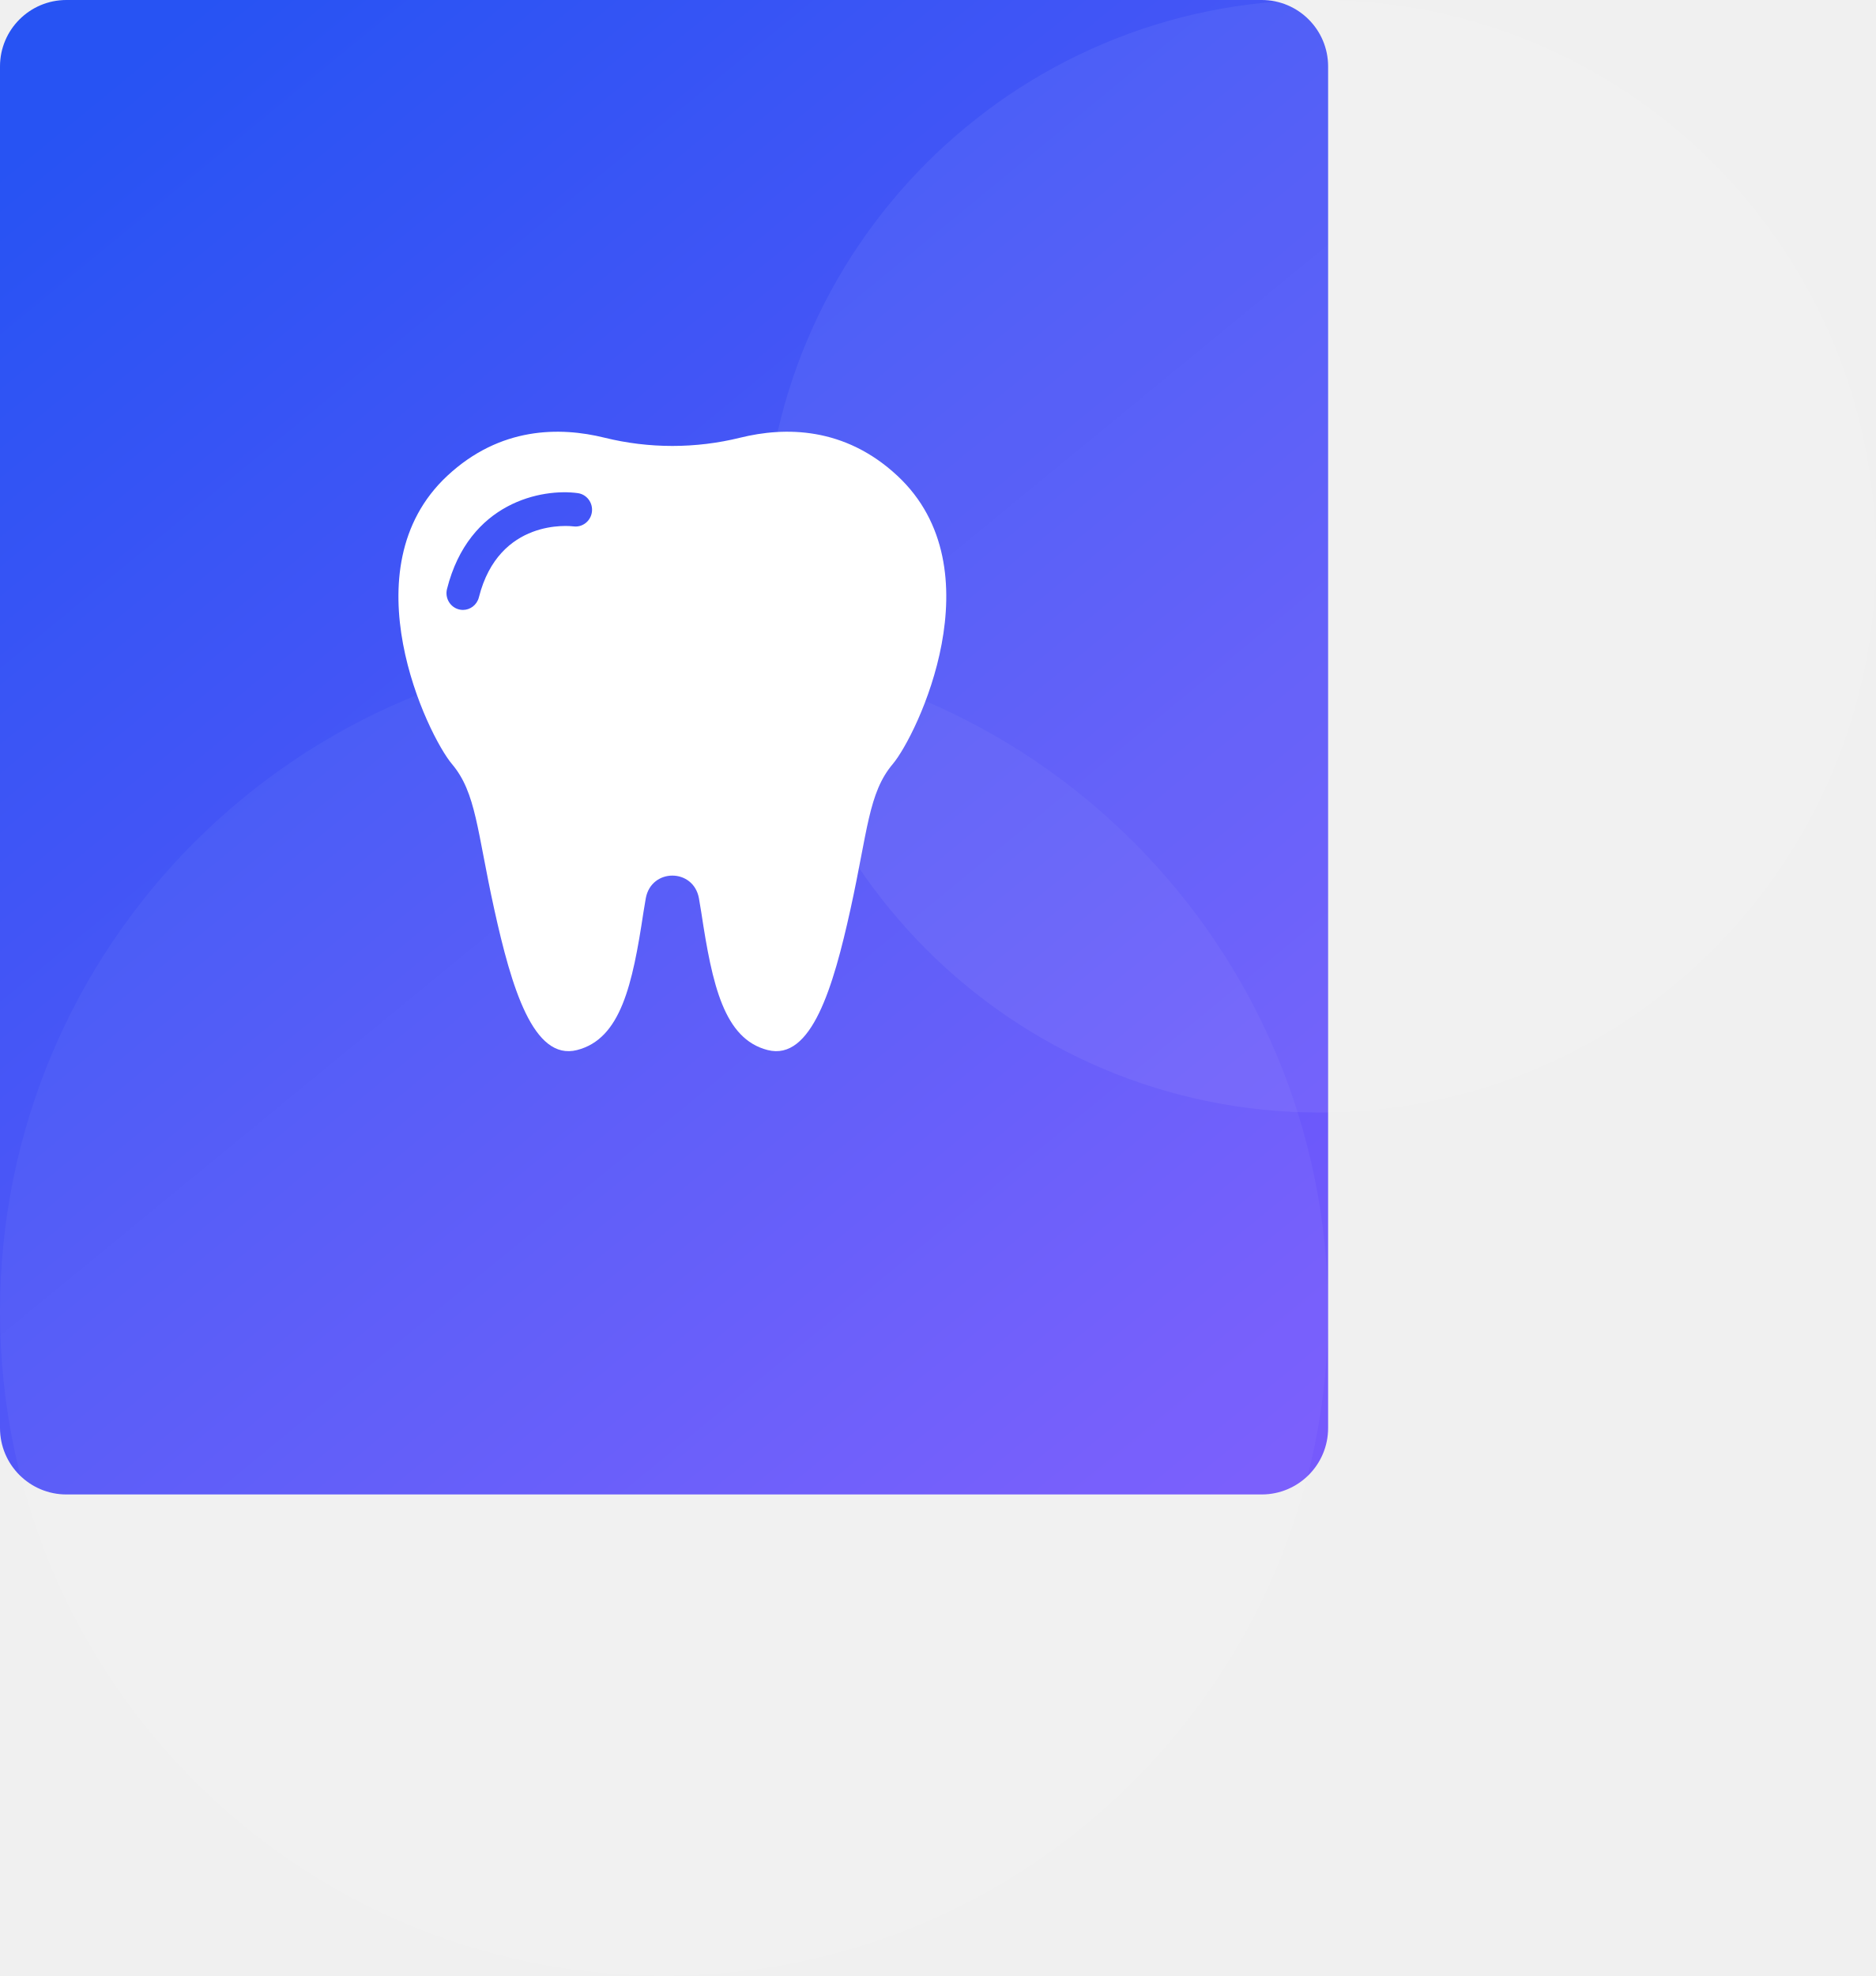
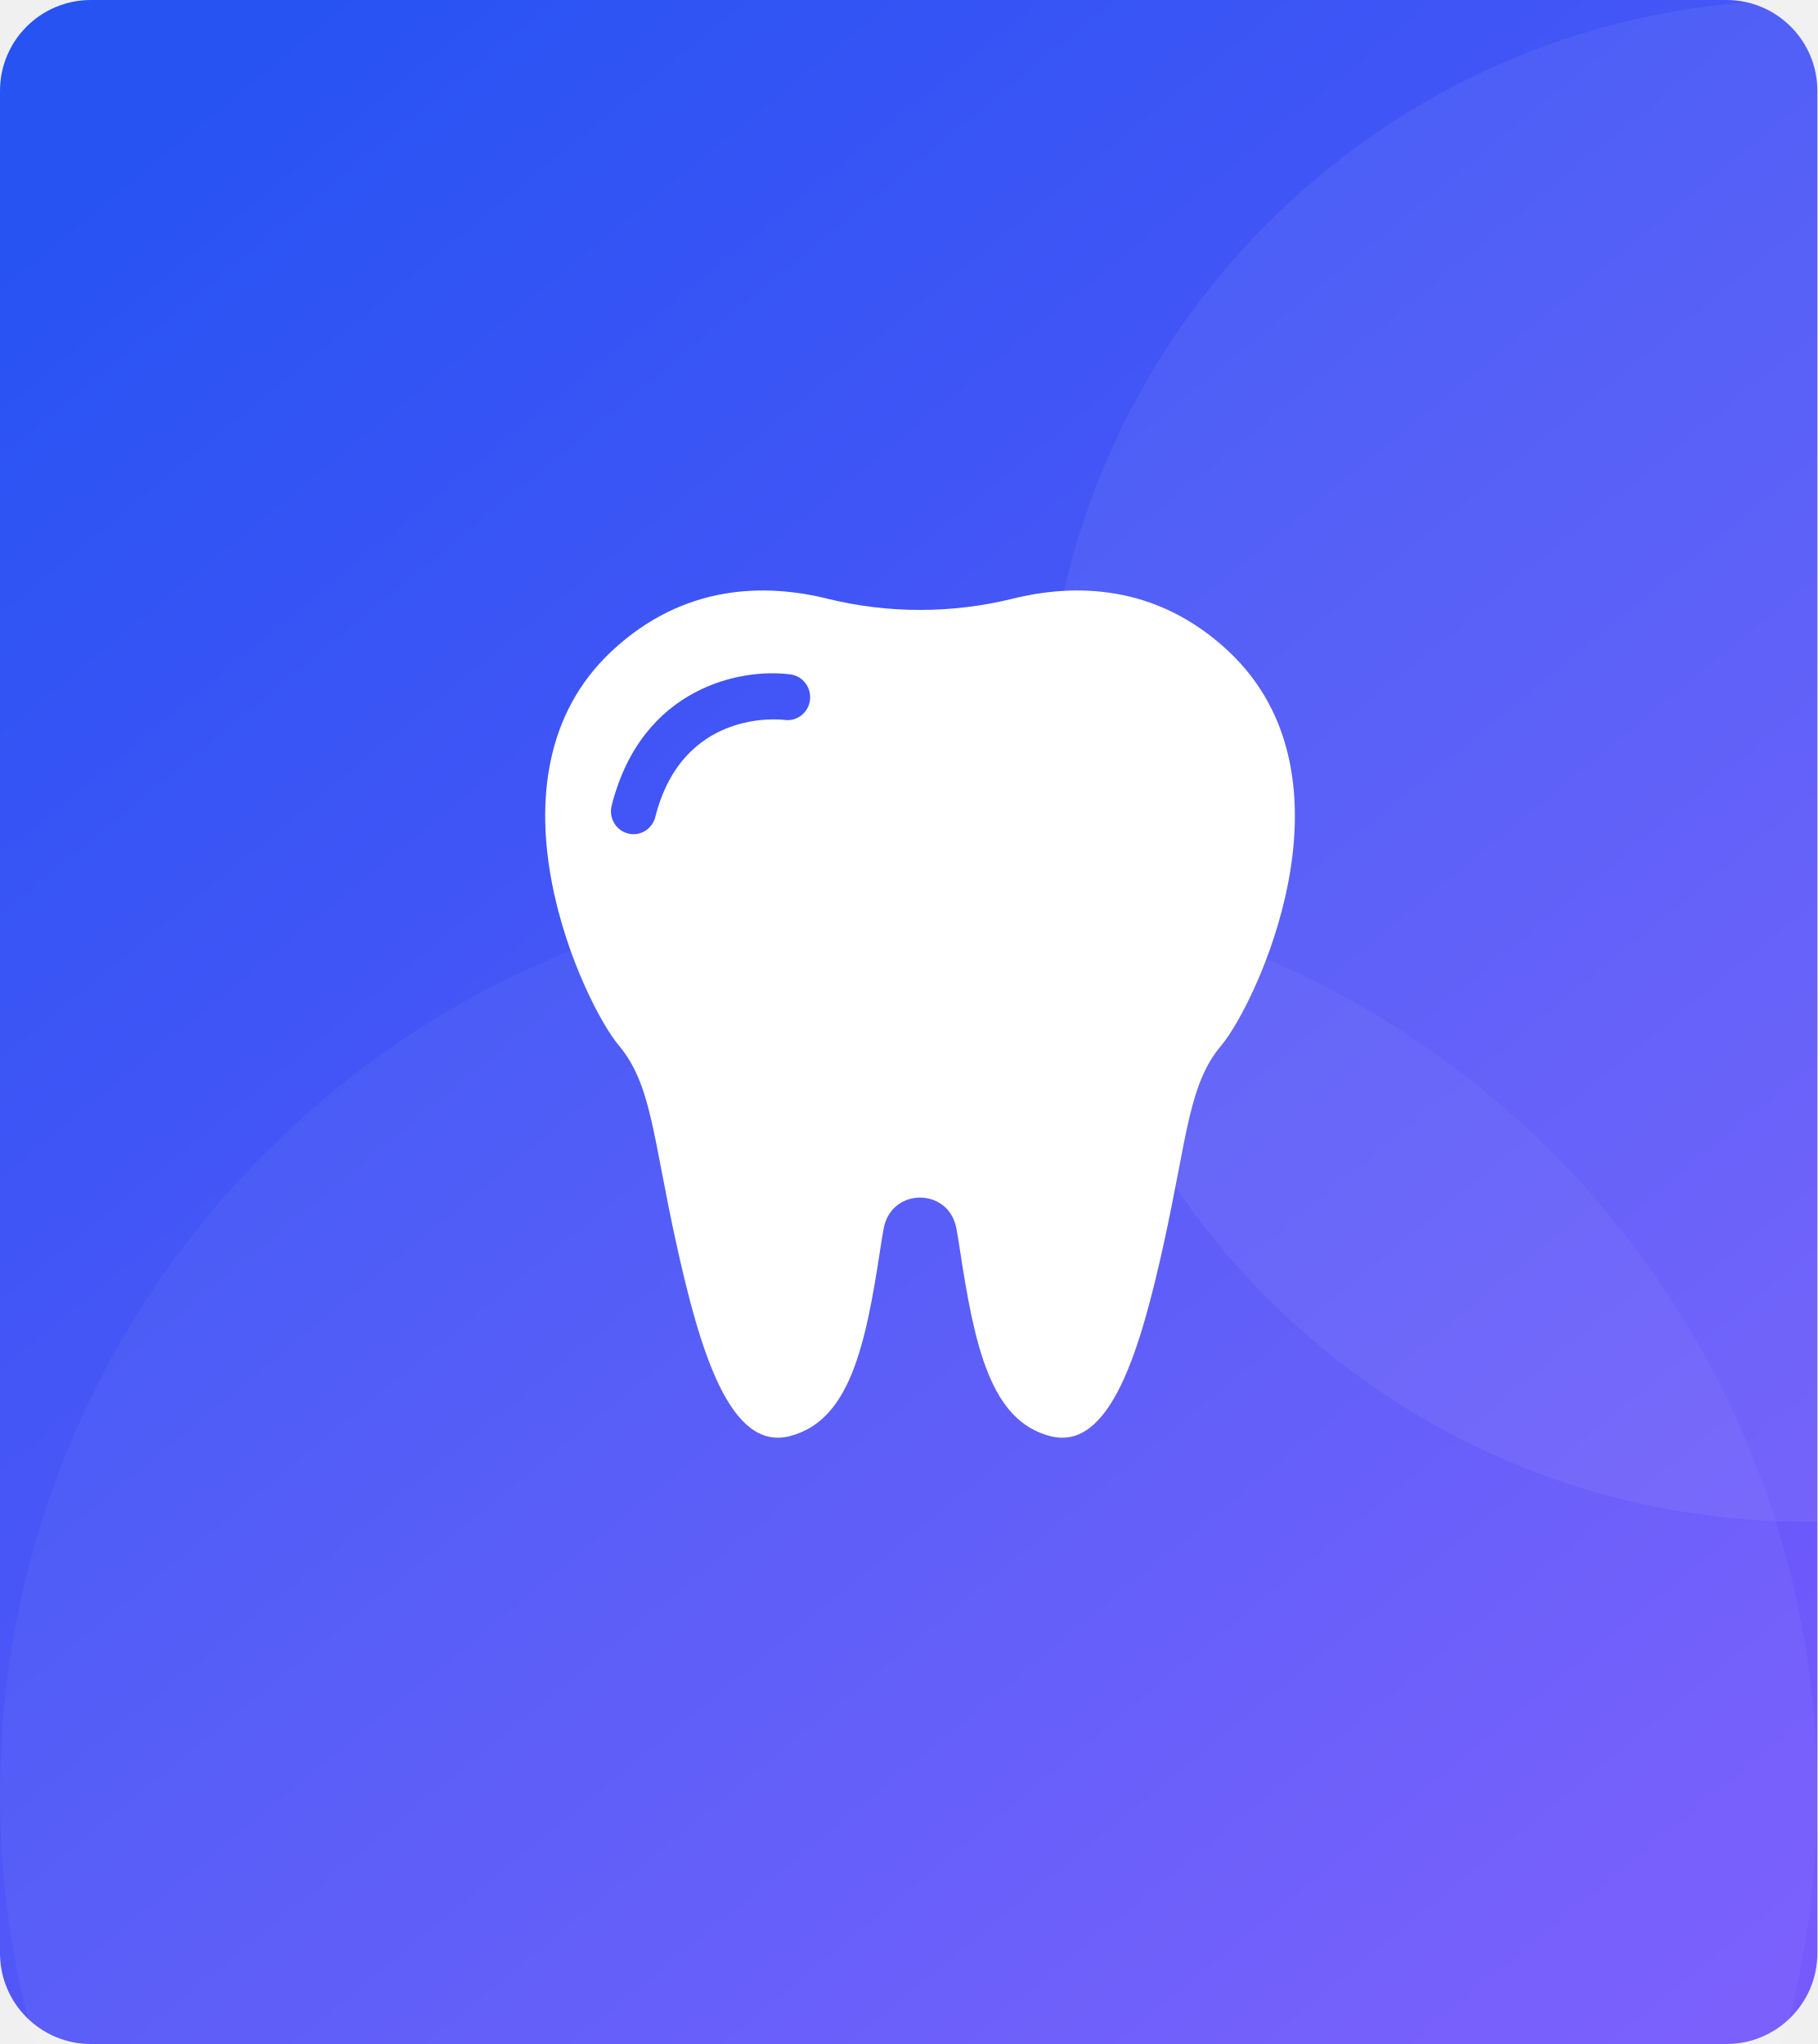
- <svg xmlns="http://www.w3.org/2000/svg" width="226" height="238" viewBox="0 0 226 238" fill="none">
+ <svg xmlns="http://www.w3.org/2000/svg" width="160" height="180" viewBox="0 0 160 180" fill="none">
  <rect width="160" height="180" rx="8" fill="url(#paint0_linear_1_3516)" />
  <circle cx="80" cy="158" r="80" fill="white" fill-opacity="0.04" />
  <circle cx="159" cy="67" r="67" fill="white" fill-opacity="0.06" />
  <path d="M108.11 57.306C101.751 51.382 94.553 51.39 89.172 52.719C83.812 54.043 78.188 54.043 72.828 52.719C67.447 51.39 60.249 51.382 53.89 57.306C41.841 68.53 51.536 88.58 54.455 92.034C57.373 95.487 57.467 100.092 59.538 109.494C61.609 118.895 64.244 127.817 69.516 126.474C74.787 125.131 76.199 118.608 77.517 109.877C77.608 109.277 77.702 108.714 77.8 108.184C78.47 104.555 83.53 104.555 84.2 108.184C84.297 108.713 84.392 109.277 84.483 109.877C85.801 118.608 87.213 125.131 92.484 126.474C97.756 127.817 100.391 118.895 102.462 109.494C104.533 100.092 104.627 95.487 107.545 92.034C110.464 88.58 120.159 68.53 108.11 57.306ZM71.308 61.666C71.162 62.769 70.168 63.544 69.087 63.4C68.699 63.351 60.106 62.385 57.692 71.945C57.461 72.857 56.656 73.463 55.773 73.463C55.61 73.463 55.443 73.442 55.278 73.398C54.218 73.12 53.579 72.019 53.852 70.939C56.498 60.462 65.314 58.808 69.607 59.395C70.692 59.543 71.453 60.56 71.308 61.666Z" fill="white" />
  <defs>
    <linearGradient id="paint0_linear_1_3516" x1="10" y1="12" x2="148" y2="180" gradientUnits="userSpaceOnUse">
      <stop stop-color="#2753F3" />
      <stop offset="1" stop-color="#765AFC" />
    </linearGradient>
  </defs>
</svg>
